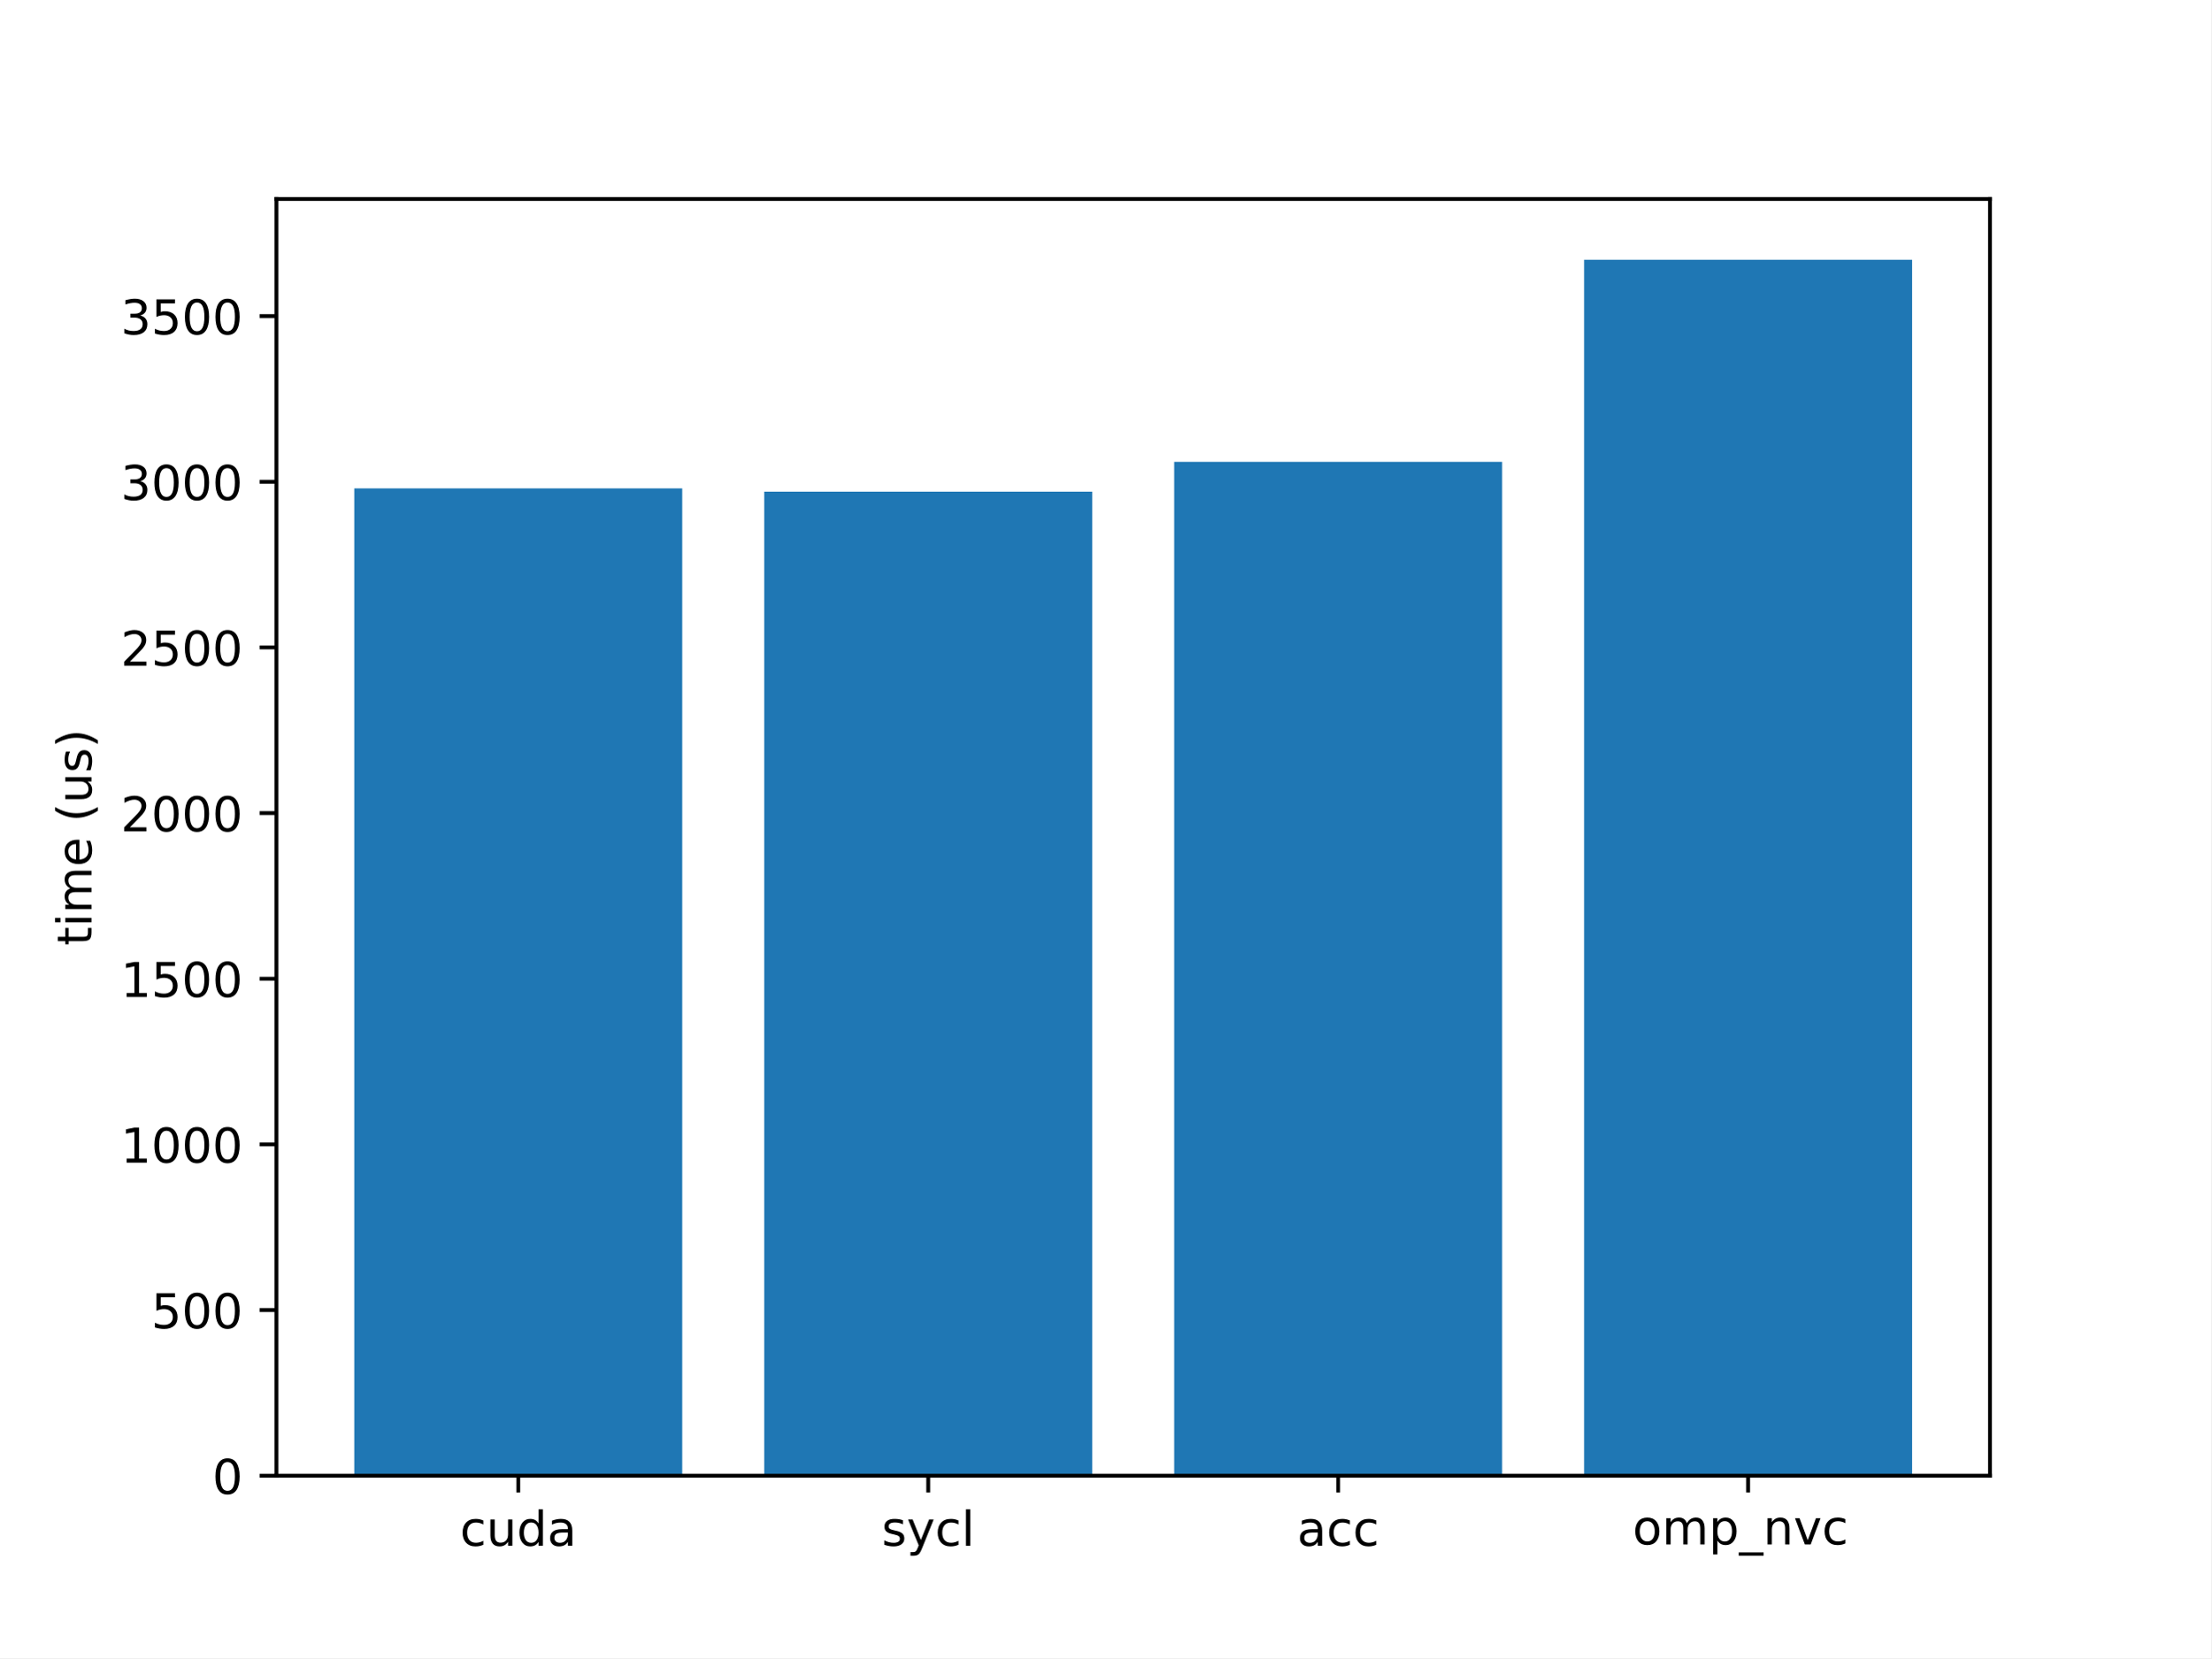
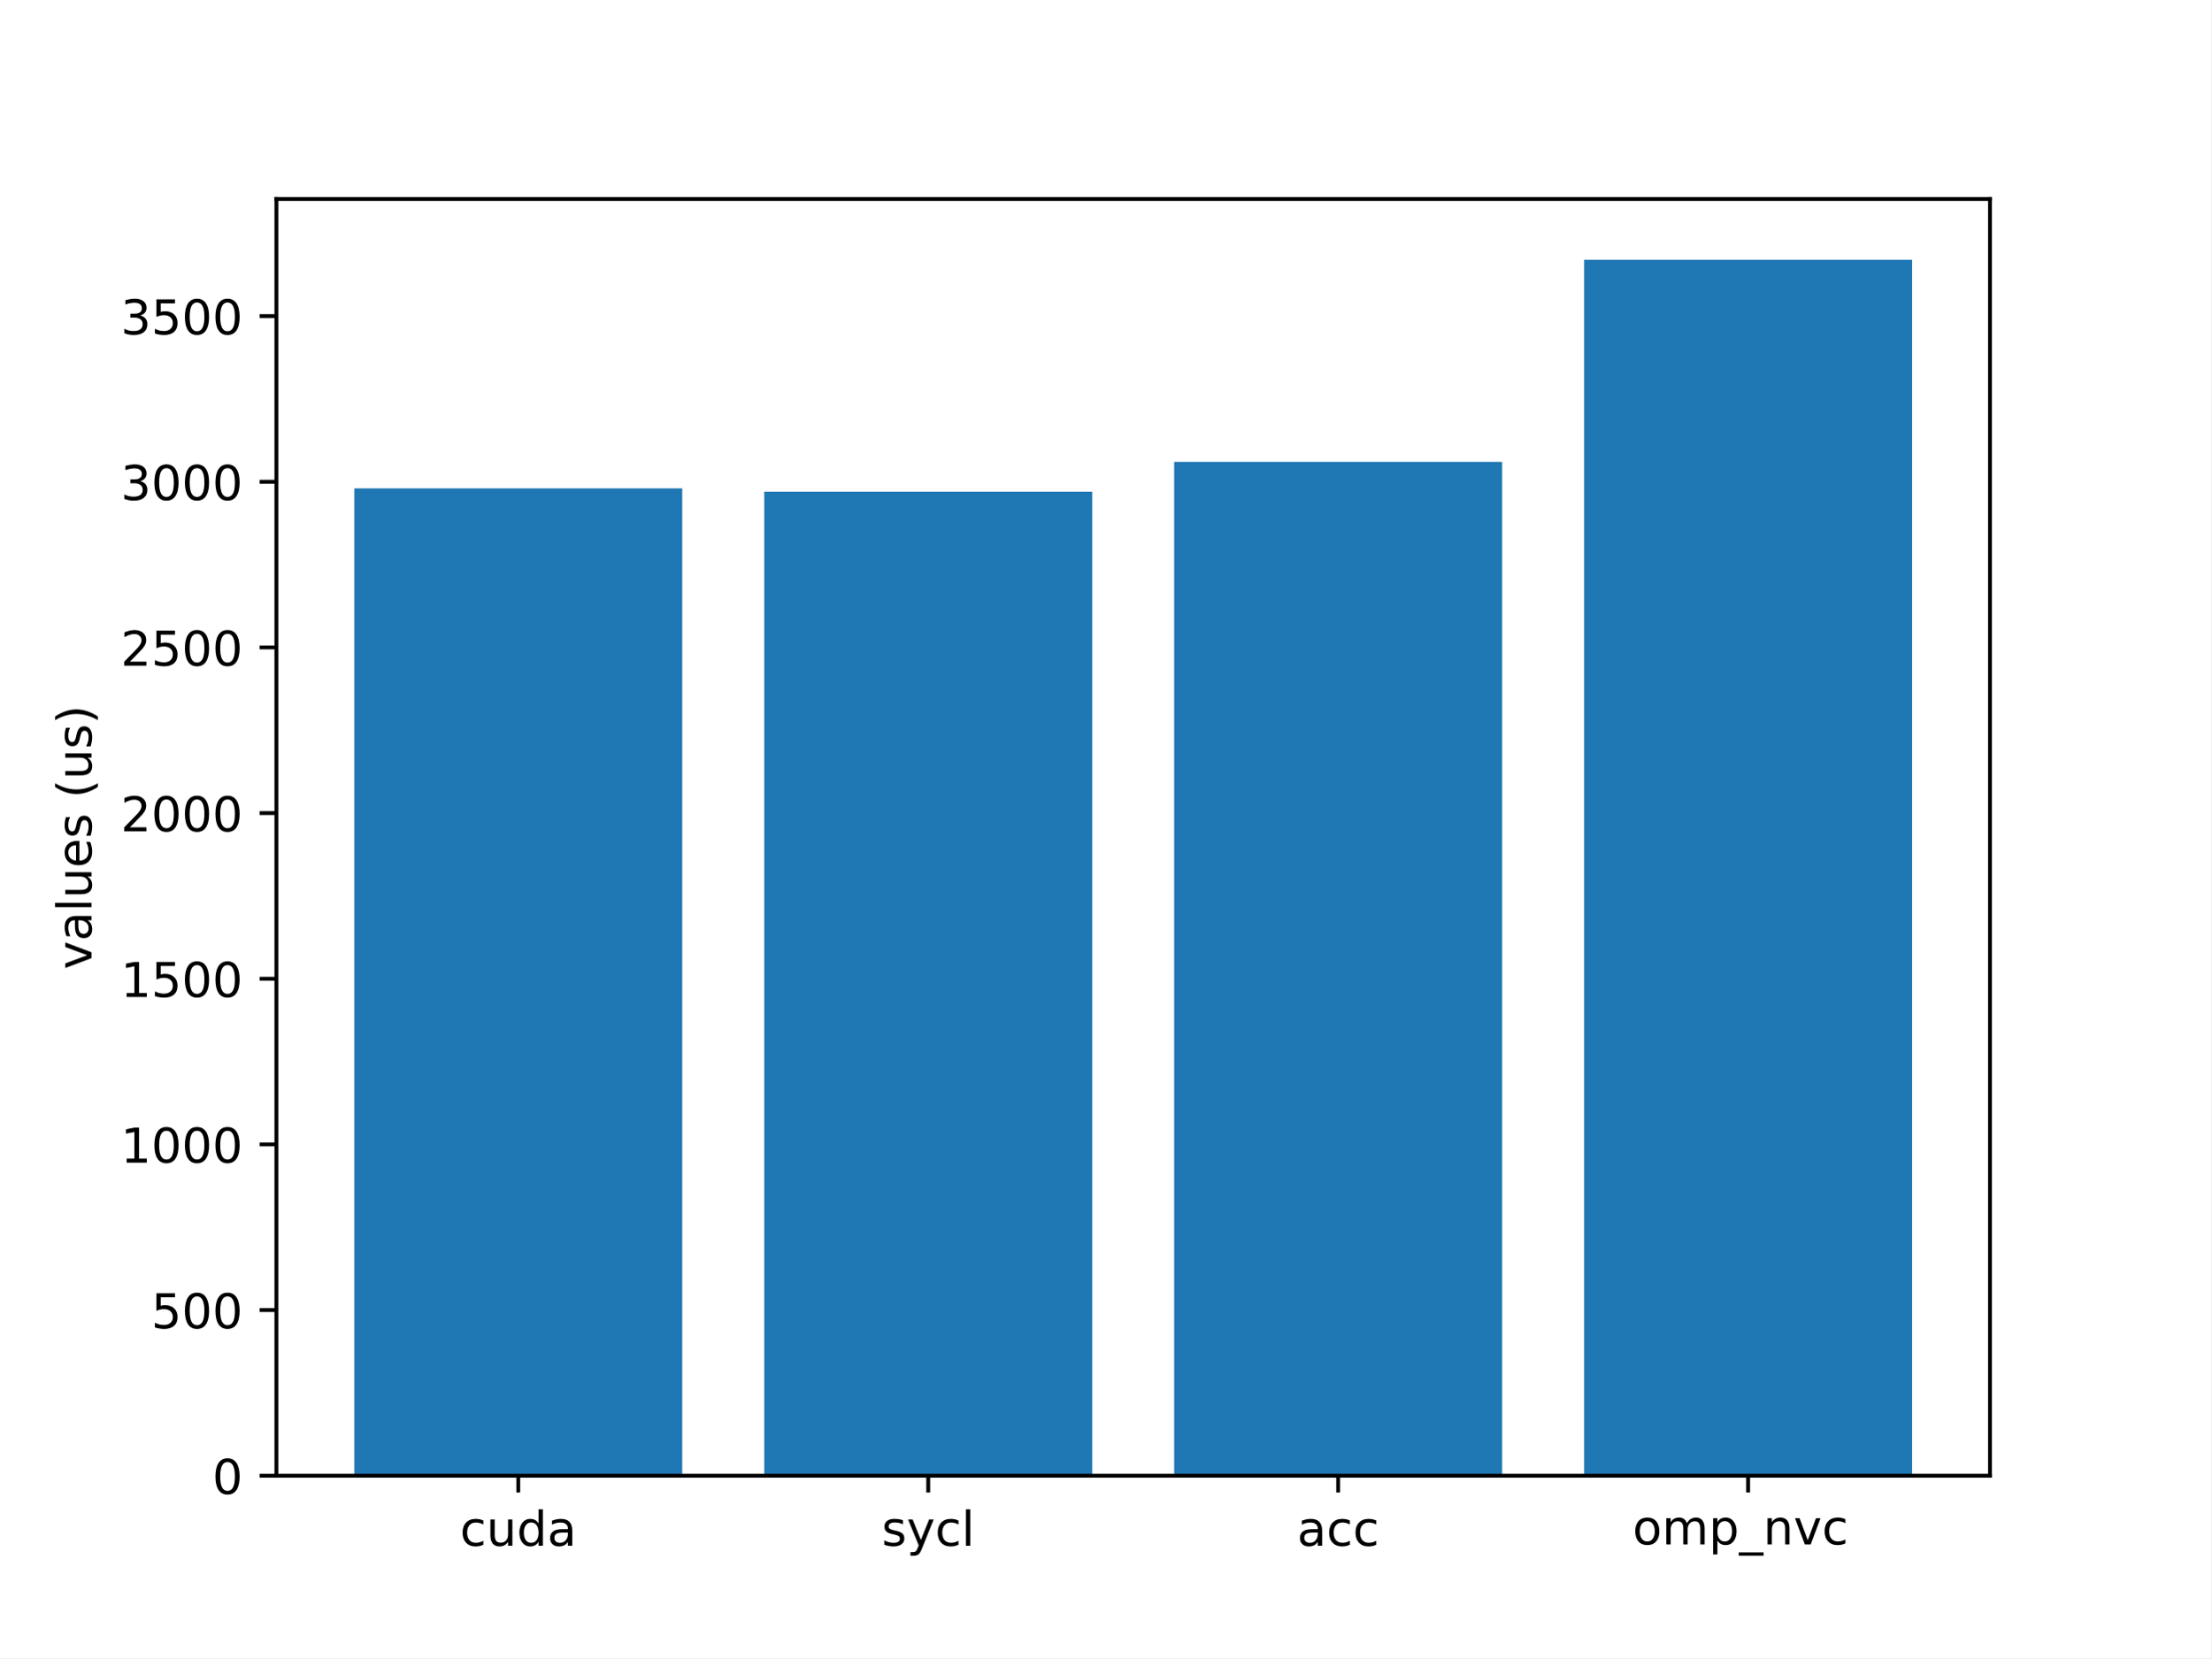
<svg xmlns="http://www.w3.org/2000/svg" xmlns:xlink="http://www.w3.org/1999/xlink" width="460.8pt" height="345.6pt" viewBox="0 0 460.8 345.6" version="1.1">
  <defs>
    <style type="text/css">*{stroke-linejoin: round; stroke-linecap: butt}</style>
  </defs>
  <g id="figure_1">
    <g id="patch_1">
      <path d="M 0 345.6  L 460.8 345.6  L 460.8 0  L 0 0  z " style="fill: #ffffff" />
    </g>
    <g id="axes_1">
      <g id="patch_2">
        <path d="M 57.6 307.584  L 414.72 307.584  L 414.72 41.472  L 57.6 41.472  z " style="fill: #ffffff" />
      </g>
      <g id="patch_3">
-         <path d="M 73.833 307.584  L 142.181 307.584  L 142.181 101.793  L 73.833 101.793  z " clip-path="url(#p5827906d95)" style="fill: #1f77b4" />
+         <path d="M 73.833 307.584  L 142.181 307.584  L 142.181 101.793  L 73.833 101.793  z " clip-path="url(#pb164ea10ec)" style="fill: #1f77b4" />
      </g>
      <g id="patch_4">
-         <path d="M 159.268 307.584  L 227.616 307.584  L 227.616 102.484  L 159.268 102.484  z " clip-path="url(#p5827906d95)" style="fill: #1f77b4" />
+         <path d="M 159.268 307.584  L 227.616 307.584  L 227.616 102.484  L 159.268 102.484  z " clip-path="url(#pb164ea10ec)" style="fill: #1f77b4" />
      </g>
      <g id="patch_5">
-         <path d="M 244.704 307.584  L 313.052 307.584  L 313.052 96.269  L 244.704 96.269  z " clip-path="url(#p5827906d95)" style="fill: #1f77b4" />
+         <path d="M 244.704 307.584  L 313.052 307.584  L 313.052 96.269  L 244.704 96.269  z " clip-path="url(#pb164ea10ec)" style="fill: #1f77b4" />
      </g>
      <g id="patch_6">
-         <path d="M 330.139 307.584  L 398.487 307.584  L 398.487 54.144  L 330.139 54.144  z " clip-path="url(#p5827906d95)" style="fill: #1f77b4" />
+         <path d="M 330.139 307.584  L 398.487 307.584  L 398.487 54.144  L 330.139 54.144  z " clip-path="url(#pb164ea10ec)" style="fill: #1f77b4" />
      </g>
      <g id="matplotlib.axis_1">
        <g id="xtick_1">
          <g id="line2d_1">
            <defs>
-               <path id="mbfd7f1f9ab" d="M 0 0  L 0 3.5  " style="stroke: #000000; stroke-width: 0.8" />
+               <path id="m209d8e811d" d="M 0 0  L 0 3.5  " style="stroke: #000000; stroke-width: 0.8" />
            </defs>
            <g>
-               <use xlink:href="#mbfd7f1f9ab" x="108.007" y="307.584" style="stroke: #000000; stroke-width: 0.8" />
+               <use xlink:href="#m209d8e811d" x="108.007" y="307.584" style="stroke: #000000; stroke-width: 0.8" />
            </g>
          </g>
          <g id="text_1">
            <g transform="translate(92.67252 322.1824) scale(0.1 -0.1)">
              <defs>
                <path id="DejaVuSans-20" transform="scale(0.015625)" />
                <path id="DejaVuSans-63" d="M 3122 3366  L 3122 2828  Q 2878 2963 2633 3030  Q 2388 3097 2138 3097  Q 1578 3097 1268 2742  Q 959 2388 959 1747  Q 959 1106 1268 751  Q 1578 397 2138 397  Q 2388 397 2633 464  Q 2878 531 3122 666  L 3122 134  Q 2881 22 2623 -34  Q 2366 -91 2075 -91  Q 1284 -91 818 406  Q 353 903 353 1747  Q 353 2603 823 3093  Q 1294 3584 2113 3584  Q 2378 3584 2631 3529  Q 2884 3475 3122 3366  z " transform="scale(0.015625)" />
                <path id="DejaVuSans-75" d="M 544 1381  L 544 3500  L 1119 3500  L 1119 1403  Q 1119 906 1312 657  Q 1506 409 1894 409  Q 2359 409 2629 706  Q 2900 1003 2900 1516  L 2900 3500  L 3475 3500  L 3475 0  L 2900 0  L 2900 538  Q 2691 219 2414 64  Q 2138 -91 1772 -91  Q 1169 -91 856 284  Q 544 659 544 1381  z M 1991 3584  L 1991 3584  z " transform="scale(0.015625)" />
                <path id="DejaVuSans-64" d="M 2906 2969  L 2906 4863  L 3481 4863  L 3481 0  L 2906 0  L 2906 525  Q 2725 213 2448 61  Q 2172 -91 1784 -91  Q 1150 -91 751 415  Q 353 922 353 1747  Q 353 2572 751 3078  Q 1150 3584 1784 3584  Q 2172 3584 2448 3432  Q 2725 3281 2906 2969  z M 947 1747  Q 947 1113 1208 752  Q 1469 391 1925 391  Q 2381 391 2643 752  Q 2906 1113 2906 1747  Q 2906 2381 2643 2742  Q 2381 3103 1925 3103  Q 1469 3103 1208 2742  Q 947 2381 947 1747  z " transform="scale(0.015625)" />
                <path id="DejaVuSans-61" d="M 2194 1759  Q 1497 1759 1228 1600  Q 959 1441 959 1056  Q 959 750 1161 570  Q 1363 391 1709 391  Q 2188 391 2477 730  Q 2766 1069 2766 1631  L 2766 1759  L 2194 1759  z M 3341 1997  L 3341 0  L 2766 0  L 2766 531  Q 2569 213 2275 61  Q 1981 -91 1556 -91  Q 1019 -91 701 211  Q 384 513 384 1019  Q 384 1609 779 1909  Q 1175 2209 1959 2209  L 2766 2209  L 2766 2266  Q 2766 2663 2505 2880  Q 2244 3097 1772 3097  Q 1472 3097 1187 3025  Q 903 2953 641 2809  L 641 3341  Q 956 3463 1253 3523  Q 1550 3584 1831 3584  Q 2591 3584 2966 3190  Q 3341 2797 3341 1997  z " transform="scale(0.015625)" />
              </defs>
              <use xlink:href="#DejaVuSans-20" />
              <use xlink:href="#DejaVuSans-63" x="31.787" />
              <use xlink:href="#DejaVuSans-75" x="86.768" />
              <use xlink:href="#DejaVuSans-64" x="150.146" />
              <use xlink:href="#DejaVuSans-61" x="213.623" />
              <use xlink:href="#DejaVuSans-20" x="274.902" />
            </g>
          </g>
        </g>
        <g id="xtick_2">
          <g id="line2d_2">
            <g>
-               <use xlink:href="#mbfd7f1f9ab" x="193.442" y="307.584" style="stroke: #000000; stroke-width: 0.8" />
+               <use xlink:href="#m209d8e811d" x="193.442" y="307.584" style="stroke: #000000; stroke-width: 0.8" />
            </g>
          </g>
          <g id="text_2">
            <g transform="translate(180.5618 322.1824) scale(0.1 -0.1)">
              <defs>
                <path id="DejaVuSans-73" d="M 2834 3397  L 2834 2853  Q 2591 2978 2328 3040  Q 2066 3103 1784 3103  Q 1356 3103 1142 2972  Q 928 2841 928 2578  Q 928 2378 1081 2264  Q 1234 2150 1697 2047  L 1894 2003  Q 2506 1872 2764 1633  Q 3022 1394 3022 966  Q 3022 478 2636 193  Q 2250 -91 1575 -91  Q 1294 -91 989 -36  Q 684 19 347 128  L 347 722  Q 666 556 975 473  Q 1284 391 1588 391  Q 1994 391 2212 530  Q 2431 669 2431 922  Q 2431 1156 2273 1281  Q 2116 1406 1581 1522  L 1381 1569  Q 847 1681 609 1914  Q 372 2147 372 2553  Q 372 3047 722 3315  Q 1072 3584 1716 3584  Q 2034 3584 2315 3537  Q 2597 3491 2834 3397  z " transform="scale(0.015625)" />
                <path id="DejaVuSans-79" d="M 2059 -325  Q 1816 -950 1584 -1140  Q 1353 -1331 966 -1331  L 506 -1331  L 506 -850  L 844 -850  Q 1081 -850 1212 -737  Q 1344 -625 1503 -206  L 1606 56  L 191 3500  L 800 3500  L 1894 763  L 2988 3500  L 3597 3500  L 2059 -325  z " transform="scale(0.015625)" />
                <path id="DejaVuSans-6c" d="M 603 4863  L 1178 4863  L 1178 0  L 603 0  L 603 4863  z " transform="scale(0.015625)" />
              </defs>
              <use xlink:href="#DejaVuSans-20" />
              <use xlink:href="#DejaVuSans-73" x="31.787" />
              <use xlink:href="#DejaVuSans-79" x="83.887" />
              <use xlink:href="#DejaVuSans-63" x="143.066" />
              <use xlink:href="#DejaVuSans-6c" x="198.047" />
              <use xlink:href="#DejaVuSans-20" x="225.83" />
            </g>
          </g>
        </g>
        <g id="xtick_3">
          <g id="line2d_3">
            <g>
-               <use xlink:href="#mbfd7f1f9ab" x="278.878" y="307.584" style="stroke: #000000; stroke-width: 0.8" />
+               <use xlink:href="#m209d8e811d" x="278.878" y="307.584" style="stroke: #000000; stroke-width: 0.8" />
            </g>
          </g>
          <g id="text_3">
            <g transform="translate(267.1371 322.1824) scale(0.1 -0.1)">
              <use xlink:href="#DejaVuSans-20" />
              <use xlink:href="#DejaVuSans-61" x="31.787" />
              <use xlink:href="#DejaVuSans-63" x="93.066" />
              <use xlink:href="#DejaVuSans-63" x="148.047" />
              <use xlink:href="#DejaVuSans-20" x="203.027" />
            </g>
          </g>
        </g>
        <g id="xtick_4">
          <g id="line2d_4">
            <g>
-               <use xlink:href="#mbfd7f1f9ab" x="364.313" y="307.584" style="stroke: #000000; stroke-width: 0.8" />
+               <use xlink:href="#m209d8e811d" x="364.313" y="307.584" style="stroke: #000000; stroke-width: 0.8" />
            </g>
          </g>
          <g id="text_4">
            <g transform="translate(337.0647 321.9043) scale(0.1 -0.1)">
              <defs>
                <path id="DejaVuSans-6f" d="M 1959 3097  Q 1497 3097 1228 2736  Q 959 2375 959 1747  Q 959 1119 1226 758  Q 1494 397 1959 397  Q 2419 397 2687 759  Q 2956 1122 2956 1747  Q 2956 2369 2687 2733  Q 2419 3097 1959 3097  z M 1959 3584  Q 2709 3584 3137 3096  Q 3566 2609 3566 1747  Q 3566 888 3137 398  Q 2709 -91 1959 -91  Q 1206 -91 779 398  Q 353 888 353 1747  Q 353 2609 779 3096  Q 1206 3584 1959 3584  z " transform="scale(0.015625)" />
                <path id="DejaVuSans-6d" d="M 3328 2828  Q 3544 3216 3844 3400  Q 4144 3584 4550 3584  Q 5097 3584 5394 3201  Q 5691 2819 5691 2113  L 5691 0  L 5113 0  L 5113 2094  Q 5113 2597 4934 2840  Q 4756 3084 4391 3084  Q 3944 3084 3684 2787  Q 3425 2491 3425 1978  L 3425 0  L 2847 0  L 2847 2094  Q 2847 2600 2669 2842  Q 2491 3084 2119 3084  Q 1678 3084 1418 2786  Q 1159 2488 1159 1978  L 1159 0  L 581 0  L 581 3500  L 1159 3500  L 1159 2956  Q 1356 3278 1631 3431  Q 1906 3584 2284 3584  Q 2666 3584 2933 3390  Q 3200 3197 3328 2828  z " transform="scale(0.015625)" />
                <path id="DejaVuSans-70" d="M 1159 525  L 1159 -1331  L 581 -1331  L 581 3500  L 1159 3500  L 1159 2969  Q 1341 3281 1617 3432  Q 1894 3584 2278 3584  Q 2916 3584 3314 3078  Q 3713 2572 3713 1747  Q 3713 922 3314 415  Q 2916 -91 2278 -91  Q 1894 -91 1617 61  Q 1341 213 1159 525  z M 3116 1747  Q 3116 2381 2855 2742  Q 2594 3103 2138 3103  Q 1681 3103 1420 2742  Q 1159 2381 1159 1747  Q 1159 1113 1420 752  Q 1681 391 2138 391  Q 2594 391 2855 752  Q 3116 1113 3116 1747  z " transform="scale(0.015625)" />
                <path id="DejaVuSans-5f" d="M 3263 -1063  L 3263 -1509  L -63 -1509  L -63 -1063  L 3263 -1063  z " transform="scale(0.015625)" />
                <path id="DejaVuSans-6e" d="M 3513 2113  L 3513 0  L 2938 0  L 2938 2094  Q 2938 2591 2744 2837  Q 2550 3084 2163 3084  Q 1697 3084 1428 2787  Q 1159 2491 1159 1978  L 1159 0  L 581 0  L 581 3500  L 1159 3500  L 1159 2956  Q 1366 3272 1645 3428  Q 1925 3584 2291 3584  Q 2894 3584 3203 3211  Q 3513 2838 3513 2113  z " transform="scale(0.015625)" />
                <path id="DejaVuSans-76" d="M 191 3500  L 800 3500  L 1894 563  L 2988 3500  L 3597 3500  L 2284 0  L 1503 0  L 191 3500  z " transform="scale(0.015625)" />
              </defs>
              <use xlink:href="#DejaVuSans-20" />
              <use xlink:href="#DejaVuSans-6f" x="31.787" />
              <use xlink:href="#DejaVuSans-6d" x="92.969" />
              <use xlink:href="#DejaVuSans-70" x="190.381" />
              <use xlink:href="#DejaVuSans-5f" x="253.857" />
              <use xlink:href="#DejaVuSans-6e" x="303.857" />
              <use xlink:href="#DejaVuSans-76" x="367.236" />
              <use xlink:href="#DejaVuSans-63" x="426.416" />
              <use xlink:href="#DejaVuSans-20" x="481.396" />
              <use xlink:href="#DejaVuSans-20" x="513.184" />
            </g>
          </g>
        </g>
      </g>
      <g id="matplotlib.axis_2">
        <g id="ytick_1">
          <g id="line2d_5">
            <defs>
-               <path id="m01bbca666a" d="M 0 0  L -3.5 0  " style="stroke: #000000; stroke-width: 0.8" />
+               <path id="m4c64680dfa" d="M 0 0  L -3.5 0  " style="stroke: #000000; stroke-width: 0.8" />
            </defs>
            <g>
-               <use xlink:href="#m01bbca666a" x="57.6" y="307.584" style="stroke: #000000; stroke-width: 0.8" />
+               <use xlink:href="#m4c64680dfa" x="57.6" y="307.584" style="stroke: #000000; stroke-width: 0.8" />
            </g>
          </g>
          <g id="text_5">
            <g transform="translate(44.2375 311.3832) scale(0.1 -0.1)">
              <defs>
                <path id="DejaVuSans-30" d="M 2034 4250  Q 1547 4250 1301 3770  Q 1056 3291 1056 2328  Q 1056 1369 1301 889  Q 1547 409 2034 409  Q 2525 409 2770 889  Q 3016 1369 3016 2328  Q 3016 3291 2770 3770  Q 2525 4250 2034 4250  z M 2034 4750  Q 2819 4750 3233 4129  Q 3647 3509 3647 2328  Q 3647 1150 3233 529  Q 2819 -91 2034 -91  Q 1250 -91 836 529  Q 422 1150 422 2328  Q 422 3509 836 4129  Q 1250 4750 2034 4750  z " transform="scale(0.015625)" />
              </defs>
              <use xlink:href="#DejaVuSans-30" />
            </g>
          </g>
        </g>
        <g id="ytick_2">
          <g id="line2d_6">
            <g>
-               <use xlink:href="#m01bbca666a" x="57.6" y="273.055" style="stroke: #000000; stroke-width: 0.8" />
+               <use xlink:href="#m4c64680dfa" x="57.6" y="273.055" style="stroke: #000000; stroke-width: 0.8" />
            </g>
          </g>
          <g id="text_6">
            <g transform="translate(31.5125 276.8546) scale(0.1 -0.1)">
              <defs>
                <path id="DejaVuSans-35" d="M 691 4666  L 3169 4666  L 3169 4134  L 1269 4134  L 1269 2991  Q 1406 3038 1543 3061  Q 1681 3084 1819 3084  Q 2600 3084 3056 2656  Q 3513 2228 3513 1497  Q 3513 744 3044 326  Q 2575 -91 1722 -91  Q 1428 -91 1123 -41  Q 819 9 494 109  L 494 744  Q 775 591 1075 516  Q 1375 441 1709 441  Q 2250 441 2565 725  Q 2881 1009 2881 1497  Q 2881 1984 2565 2268  Q 2250 2553 1709 2553  Q 1456 2553 1204 2497  Q 953 2441 691 2322  L 691 4666  z " transform="scale(0.015625)" />
              </defs>
              <use xlink:href="#DejaVuSans-35" />
              <use xlink:href="#DejaVuSans-30" x="63.623" />
              <use xlink:href="#DejaVuSans-30" x="127.246" />
            </g>
          </g>
        </g>
        <g id="ytick_3">
          <g id="line2d_7">
            <g>
-               <use xlink:href="#m01bbca666a" x="57.6" y="238.527" style="stroke: #000000; stroke-width: 0.8" />
+               <use xlink:href="#m4c64680dfa" x="57.6" y="238.527" style="stroke: #000000; stroke-width: 0.8" />
            </g>
          </g>
          <g id="text_7">
            <g transform="translate(25.15 242.326) scale(0.1 -0.1)">
              <defs>
                <path id="DejaVuSans-31" d="M 794 531  L 1825 531  L 1825 4091  L 703 3866  L 703 4441  L 1819 4666  L 2450 4666  L 2450 531  L 3481 531  L 3481 0  L 794 0  L 794 531  z " transform="scale(0.015625)" />
              </defs>
              <use xlink:href="#DejaVuSans-31" />
              <use xlink:href="#DejaVuSans-30" x="63.623" />
              <use xlink:href="#DejaVuSans-30" x="127.246" />
              <use xlink:href="#DejaVuSans-30" x="190.869" />
            </g>
          </g>
        </g>
        <g id="ytick_4">
          <g id="line2d_8">
            <g>
-               <use xlink:href="#m01bbca666a" x="57.6" y="203.998" style="stroke: #000000; stroke-width: 0.8" />
+               <use xlink:href="#m4c64680dfa" x="57.6" y="203.998" style="stroke: #000000; stroke-width: 0.8" />
            </g>
          </g>
          <g id="text_8">
            <g transform="translate(25.15 207.7974) scale(0.1 -0.1)">
              <use xlink:href="#DejaVuSans-31" />
              <use xlink:href="#DejaVuSans-35" x="63.623" />
              <use xlink:href="#DejaVuSans-30" x="127.246" />
              <use xlink:href="#DejaVuSans-30" x="190.869" />
            </g>
          </g>
        </g>
        <g id="ytick_5">
          <g id="line2d_9">
            <g>
-               <use xlink:href="#m01bbca666a" x="57.6" y="169.47" style="stroke: #000000; stroke-width: 0.8" />
+               <use xlink:href="#m4c64680dfa" x="57.6" y="169.47" style="stroke: #000000; stroke-width: 0.8" />
            </g>
          </g>
          <g id="text_9">
            <g transform="translate(25.15 173.2688) scale(0.1 -0.1)">
              <defs>
                <path id="DejaVuSans-32" d="M 1228 531  L 3431 531  L 3431 0  L 469 0  L 469 531  Q 828 903 1448 1529  Q 2069 2156 2228 2338  Q 2531 2678 2651 2914  Q 2772 3150 2772 3378  Q 2772 3750 2511 3984  Q 2250 4219 1831 4219  Q 1534 4219 1204 4116  Q 875 4013 500 3803  L 500 4441  Q 881 4594 1212 4672  Q 1544 4750 1819 4750  Q 2544 4750 2975 4387  Q 3406 4025 3406 3419  Q 3406 3131 3298 2873  Q 3191 2616 2906 2266  Q 2828 2175 2409 1742  Q 1991 1309 1228 531  z " transform="scale(0.015625)" />
              </defs>
              <use xlink:href="#DejaVuSans-32" />
              <use xlink:href="#DejaVuSans-30" x="63.623" />
              <use xlink:href="#DejaVuSans-30" x="127.246" />
              <use xlink:href="#DejaVuSans-30" x="190.869" />
            </g>
          </g>
        </g>
        <g id="ytick_6">
          <g id="line2d_10">
            <g>
-               <use xlink:href="#m01bbca666a" x="57.6" y="134.941" style="stroke: #000000; stroke-width: 0.8" />
+               <use xlink:href="#m4c64680dfa" x="57.6" y="134.941" style="stroke: #000000; stroke-width: 0.8" />
            </g>
          </g>
          <g id="text_10">
            <g transform="translate(25.15 138.7402) scale(0.1 -0.1)">
              <use xlink:href="#DejaVuSans-32" />
              <use xlink:href="#DejaVuSans-35" x="63.623" />
              <use xlink:href="#DejaVuSans-30" x="127.246" />
              <use xlink:href="#DejaVuSans-30" x="190.869" />
            </g>
          </g>
        </g>
        <g id="ytick_7">
          <g id="line2d_11">
            <g>
-               <use xlink:href="#m01bbca666a" x="57.6" y="100.412" style="stroke: #000000; stroke-width: 0.8" />
+               <use xlink:href="#m4c64680dfa" x="57.6" y="100.412" style="stroke: #000000; stroke-width: 0.8" />
            </g>
          </g>
          <g id="text_11">
            <g transform="translate(25.15 104.2116) scale(0.1 -0.1)">
              <defs>
                <path id="DejaVuSans-33" d="M 2597 2516  Q 3050 2419 3304 2112  Q 3559 1806 3559 1356  Q 3559 666 3084 287  Q 2609 -91 1734 -91  Q 1441 -91 1130 -33  Q 819 25 488 141  L 488 750  Q 750 597 1062 519  Q 1375 441 1716 441  Q 2309 441 2620 675  Q 2931 909 2931 1356  Q 2931 1769 2642 2001  Q 2353 2234 1838 2234  L 1294 2234  L 1294 2753  L 1863 2753  Q 2328 2753 2575 2939  Q 2822 3125 2822 3475  Q 2822 3834 2567 4026  Q 2313 4219 1838 4219  Q 1578 4219 1281 4162  Q 984 4106 628 3988  L 628 4550  Q 988 4650 1302 4700  Q 1616 4750 1894 4750  Q 2613 4750 3031 4423  Q 3450 4097 3450 3541  Q 3450 3153 3228 2886  Q 3006 2619 2597 2516  z " transform="scale(0.015625)" />
              </defs>
              <use xlink:href="#DejaVuSans-33" />
              <use xlink:href="#DejaVuSans-30" x="63.623" />
              <use xlink:href="#DejaVuSans-30" x="127.246" />
              <use xlink:href="#DejaVuSans-30" x="190.869" />
            </g>
          </g>
        </g>
        <g id="ytick_8">
          <g id="line2d_12">
            <g>
-               <use xlink:href="#m01bbca666a" x="57.6" y="65.884" style="stroke: #000000; stroke-width: 0.8" />
+               <use xlink:href="#m4c64680dfa" x="57.6" y="65.884" style="stroke: #000000; stroke-width: 0.8" />
            </g>
          </g>
          <g id="text_12">
            <g transform="translate(25.15 69.68295) scale(0.1 -0.1)">
              <use xlink:href="#DejaVuSans-33" />
              <use xlink:href="#DejaVuSans-35" x="63.623" />
              <use xlink:href="#DejaVuSans-30" x="127.246" />
              <use xlink:href="#DejaVuSans-30" x="190.869" />
            </g>
          </g>
        </g>
        <g id="text_13">
-           <g transform="translate(19.07031 197.0882) rotate(-90) scale(0.1 -0.1)">
+           <g transform="translate(19.07031 202.0546) rotate(-90) scale(0.1 -0.1)">
            <defs>
-               <path id="DejaVuSans-74" d="M 1172 4494  L 1172 3500  L 2356 3500  L 2356 3053  L 1172 3053  L 1172 1153  Q 1172 725 1289 603  Q 1406 481 1766 481  L 2356 481  L 2356 0  L 1766 0  Q 1100 0 847 248  Q 594 497 594 1153  L 594 3053  L 172 3053  L 172 3500  L 594 3500  L 594 4494  L 1172 4494  z " transform="scale(0.015625)" />
-               <path id="DejaVuSans-69" d="M 603 3500  L 1178 3500  L 1178 0  L 603 0  L 603 3500  z M 603 4863  L 1178 4863  L 1178 4134  L 603 4134  L 603 4863  z " transform="scale(0.015625)" />
              <path id="DejaVuSans-65" d="M 3597 1894  L 3597 1613  L 953 1613  Q 991 1019 1311 708  Q 1631 397 2203 397  Q 2534 397 2845 478  Q 3156 559 3463 722  L 3463 178  Q 3153 47 2828 -22  Q 2503 -91 2169 -91  Q 1331 -91 842 396  Q 353 884 353 1716  Q 353 2575 817 3079  Q 1281 3584 2069 3584  Q 2775 3584 3186 3129  Q 3597 2675 3597 1894  z M 3022 2063  Q 3016 2534 2758 2815  Q 2500 3097 2075 3097  Q 1594 3097 1305 2825  Q 1016 2553 972 2059  L 3022 2063  z " transform="scale(0.015625)" />
              <path id="DejaVuSans-28" d="M 1984 4856  Q 1566 4138 1362 3434  Q 1159 2731 1159 2009  Q 1159 1288 1364 580  Q 1569 -128 1984 -844  L 1484 -844  Q 1016 -109 783 600  Q 550 1309 550 2009  Q 550 2706 781 3412  Q 1013 4119 1484 4856  L 1984 4856  z " transform="scale(0.015625)" />
              <path id="DejaVuSans-29" d="M 513 4856  L 1013 4856  Q 1481 4119 1714 3412  Q 1947 2706 1947 2009  Q 1947 1309 1714 600  Q 1481 -109 1013 -844  L 513 -844  Q 928 -128 1133 580  Q 1338 1288 1338 2009  Q 1338 2731 1133 3434  Q 928 4138 513 4856  z " transform="scale(0.015625)" />
            </defs>
-             <use xlink:href="#DejaVuSans-74" />
-             <use xlink:href="#DejaVuSans-69" x="39.209" />
-             <use xlink:href="#DejaVuSans-6d" x="66.992" />
-             <use xlink:href="#DejaVuSans-65" x="164.404" />
-             <use xlink:href="#DejaVuSans-20" x="225.928" />
-             <use xlink:href="#DejaVuSans-28" x="257.715" />
-             <use xlink:href="#DejaVuSans-75" x="296.729" />
-             <use xlink:href="#DejaVuSans-73" x="360.107" />
-             <use xlink:href="#DejaVuSans-29" x="412.207" />
+             <use xlink:href="#DejaVuSans-76" />
+             <use xlink:href="#DejaVuSans-61" x="59.18" />
+             <use xlink:href="#DejaVuSans-6c" x="120.459" />
+             <use xlink:href="#DejaVuSans-75" x="148.242" />
+             <use xlink:href="#DejaVuSans-65" x="211.621" />
+             <use xlink:href="#DejaVuSans-73" x="273.145" />
+             <use xlink:href="#DejaVuSans-20" x="325.244" />
+             <use xlink:href="#DejaVuSans-28" x="357.031" />
+             <use xlink:href="#DejaVuSans-75" x="396.045" />
+             <use xlink:href="#DejaVuSans-73" x="459.424" />
+             <use xlink:href="#DejaVuSans-29" x="511.523" />
          </g>
        </g>
      </g>
      <g id="patch_7">
        <path d="M 57.6 307.584  L 57.6 41.472  " style="fill: none; stroke: #000000; stroke-width: 0.8; stroke-linejoin: miter; stroke-linecap: square" />
      </g>
      <g id="patch_8">
        <path d="M 414.72 307.584  L 414.72 41.472  " style="fill: none; stroke: #000000; stroke-width: 0.8; stroke-linejoin: miter; stroke-linecap: square" />
      </g>
      <g id="patch_9">
        <path d="M 57.6 307.584  L 414.72 307.584  " style="fill: none; stroke: #000000; stroke-width: 0.8; stroke-linejoin: miter; stroke-linecap: square" />
      </g>
      <g id="patch_10">
        <path d="M 57.6 41.472  L 414.72 41.472  " style="fill: none; stroke: #000000; stroke-width: 0.8; stroke-linejoin: miter; stroke-linecap: square" />
      </g>
    </g>
  </g>
  <defs>
-     <clipPath id="p5827906d95">
+     <clipPath id="pb164ea10ec">
      <rect x="57.6" y="41.472" width="357.12" height="266.112" />
    </clipPath>
  </defs>
</svg>
